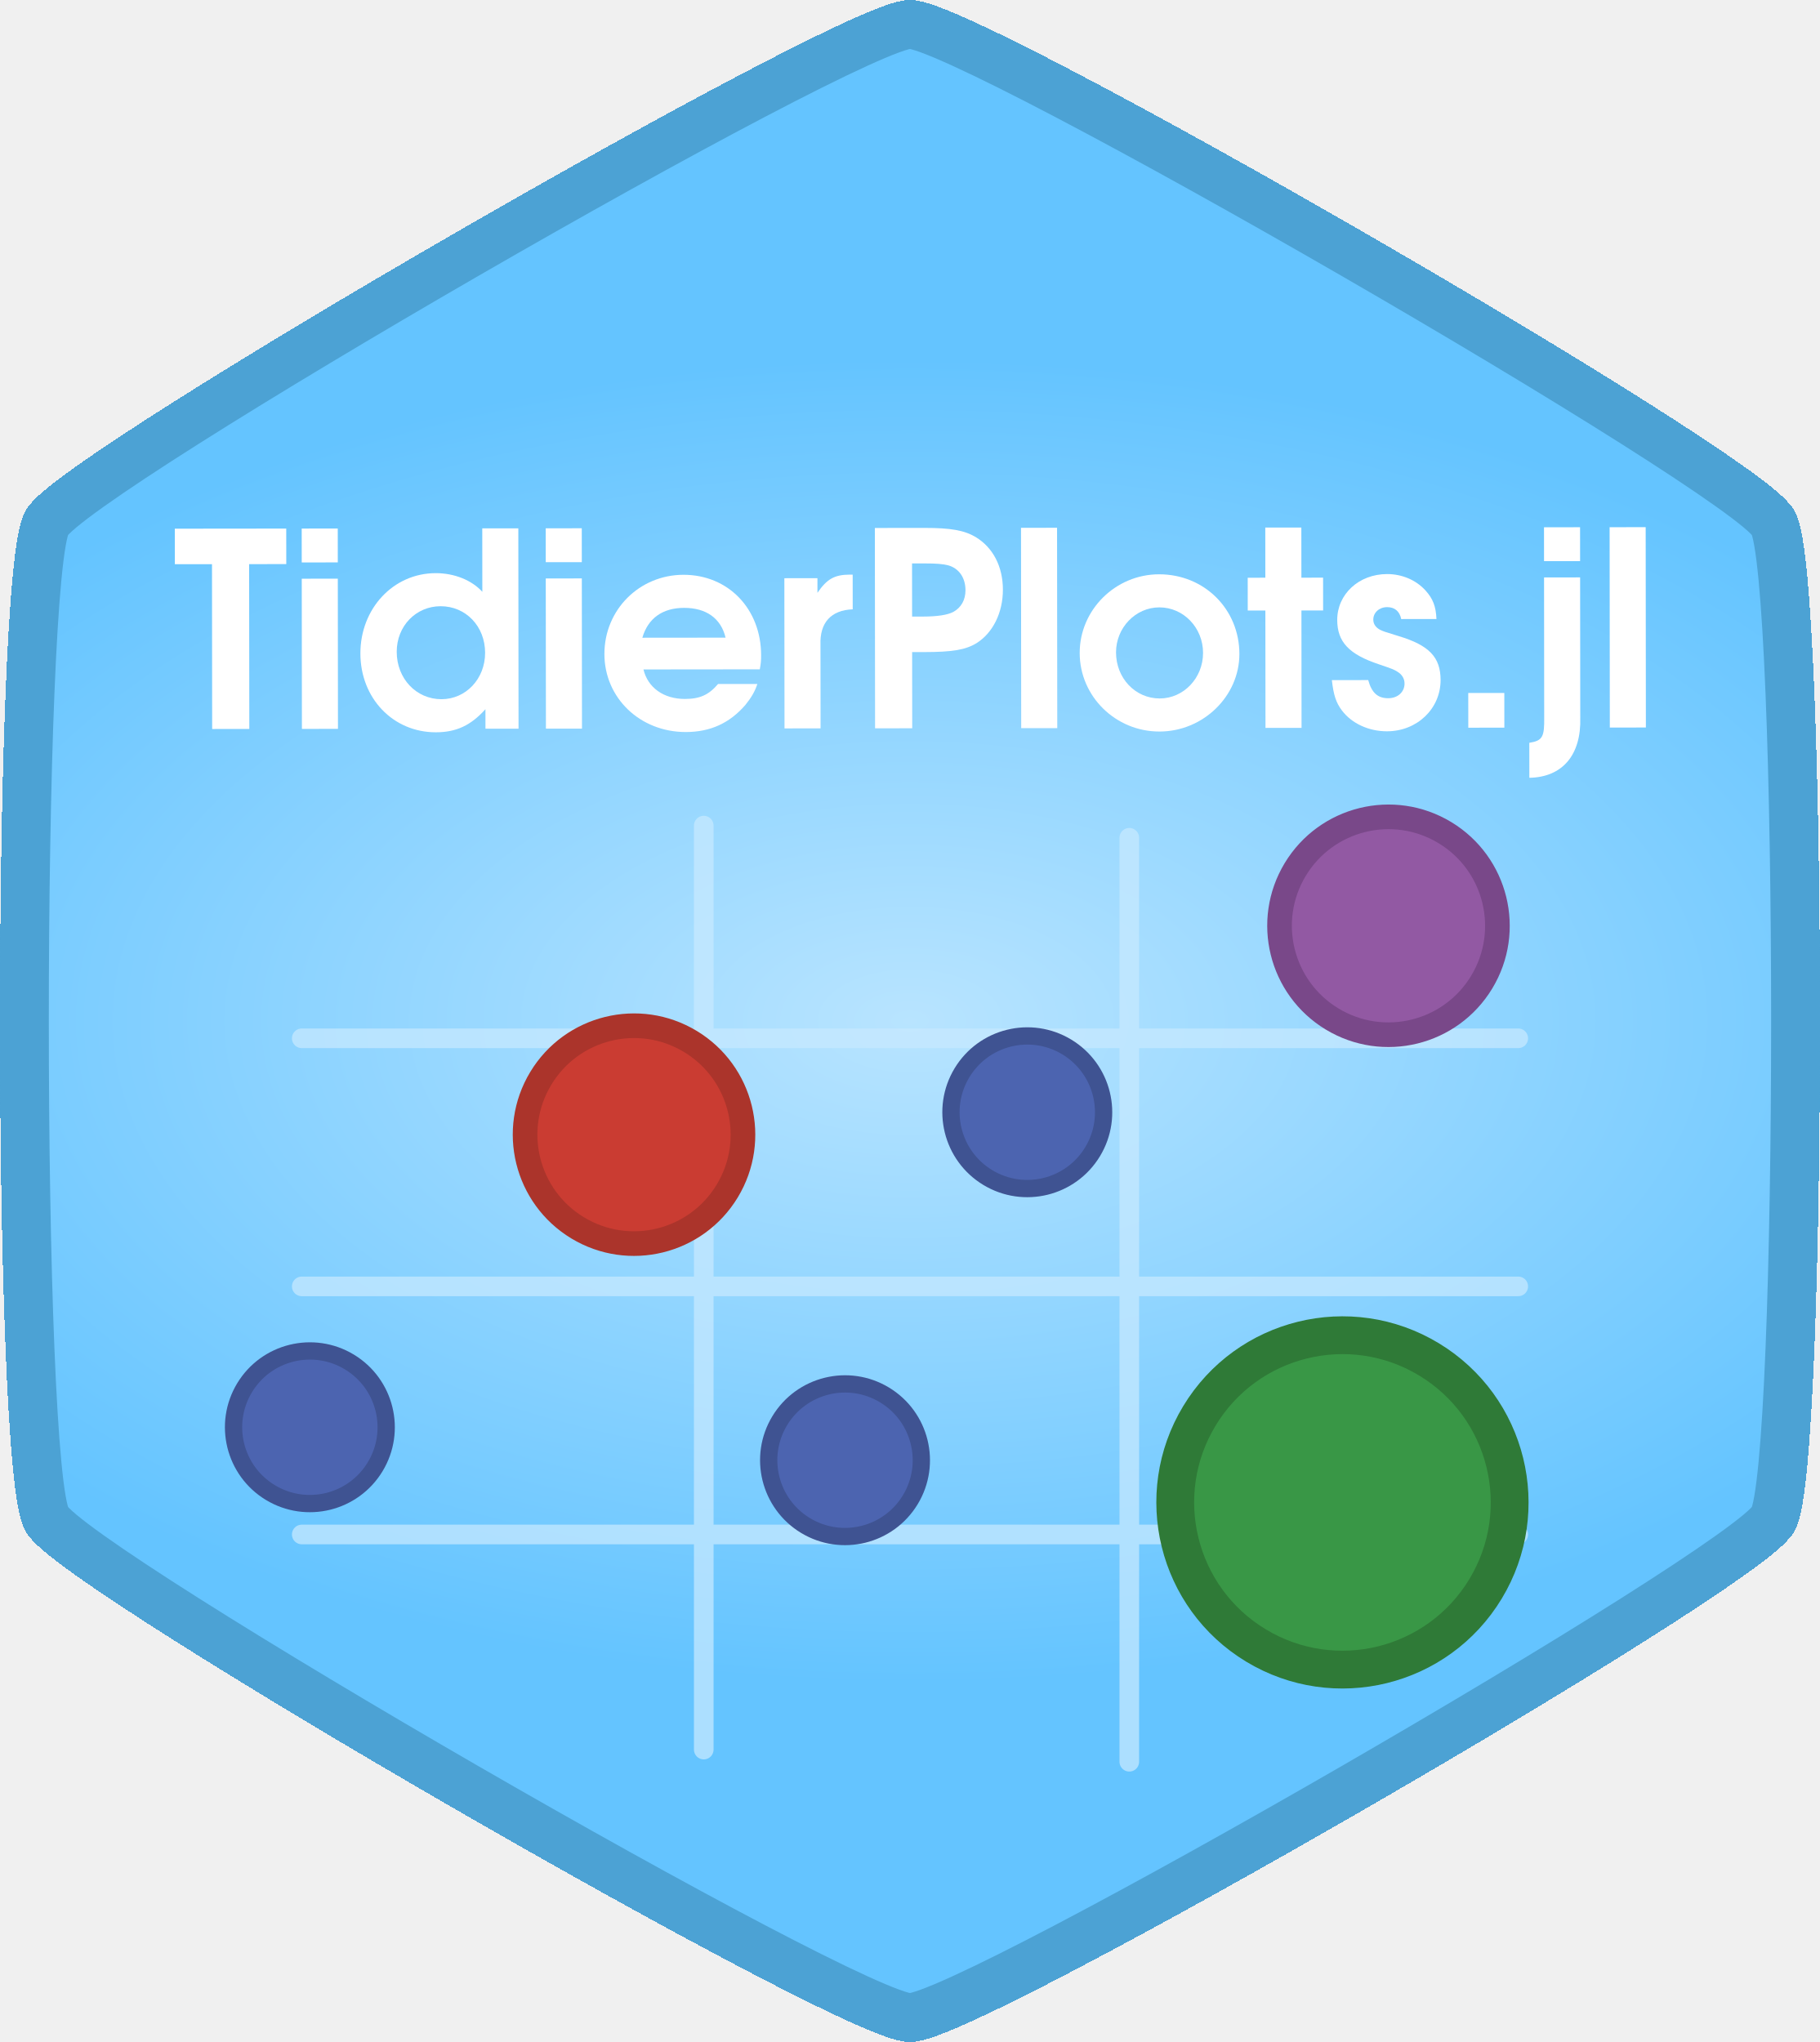
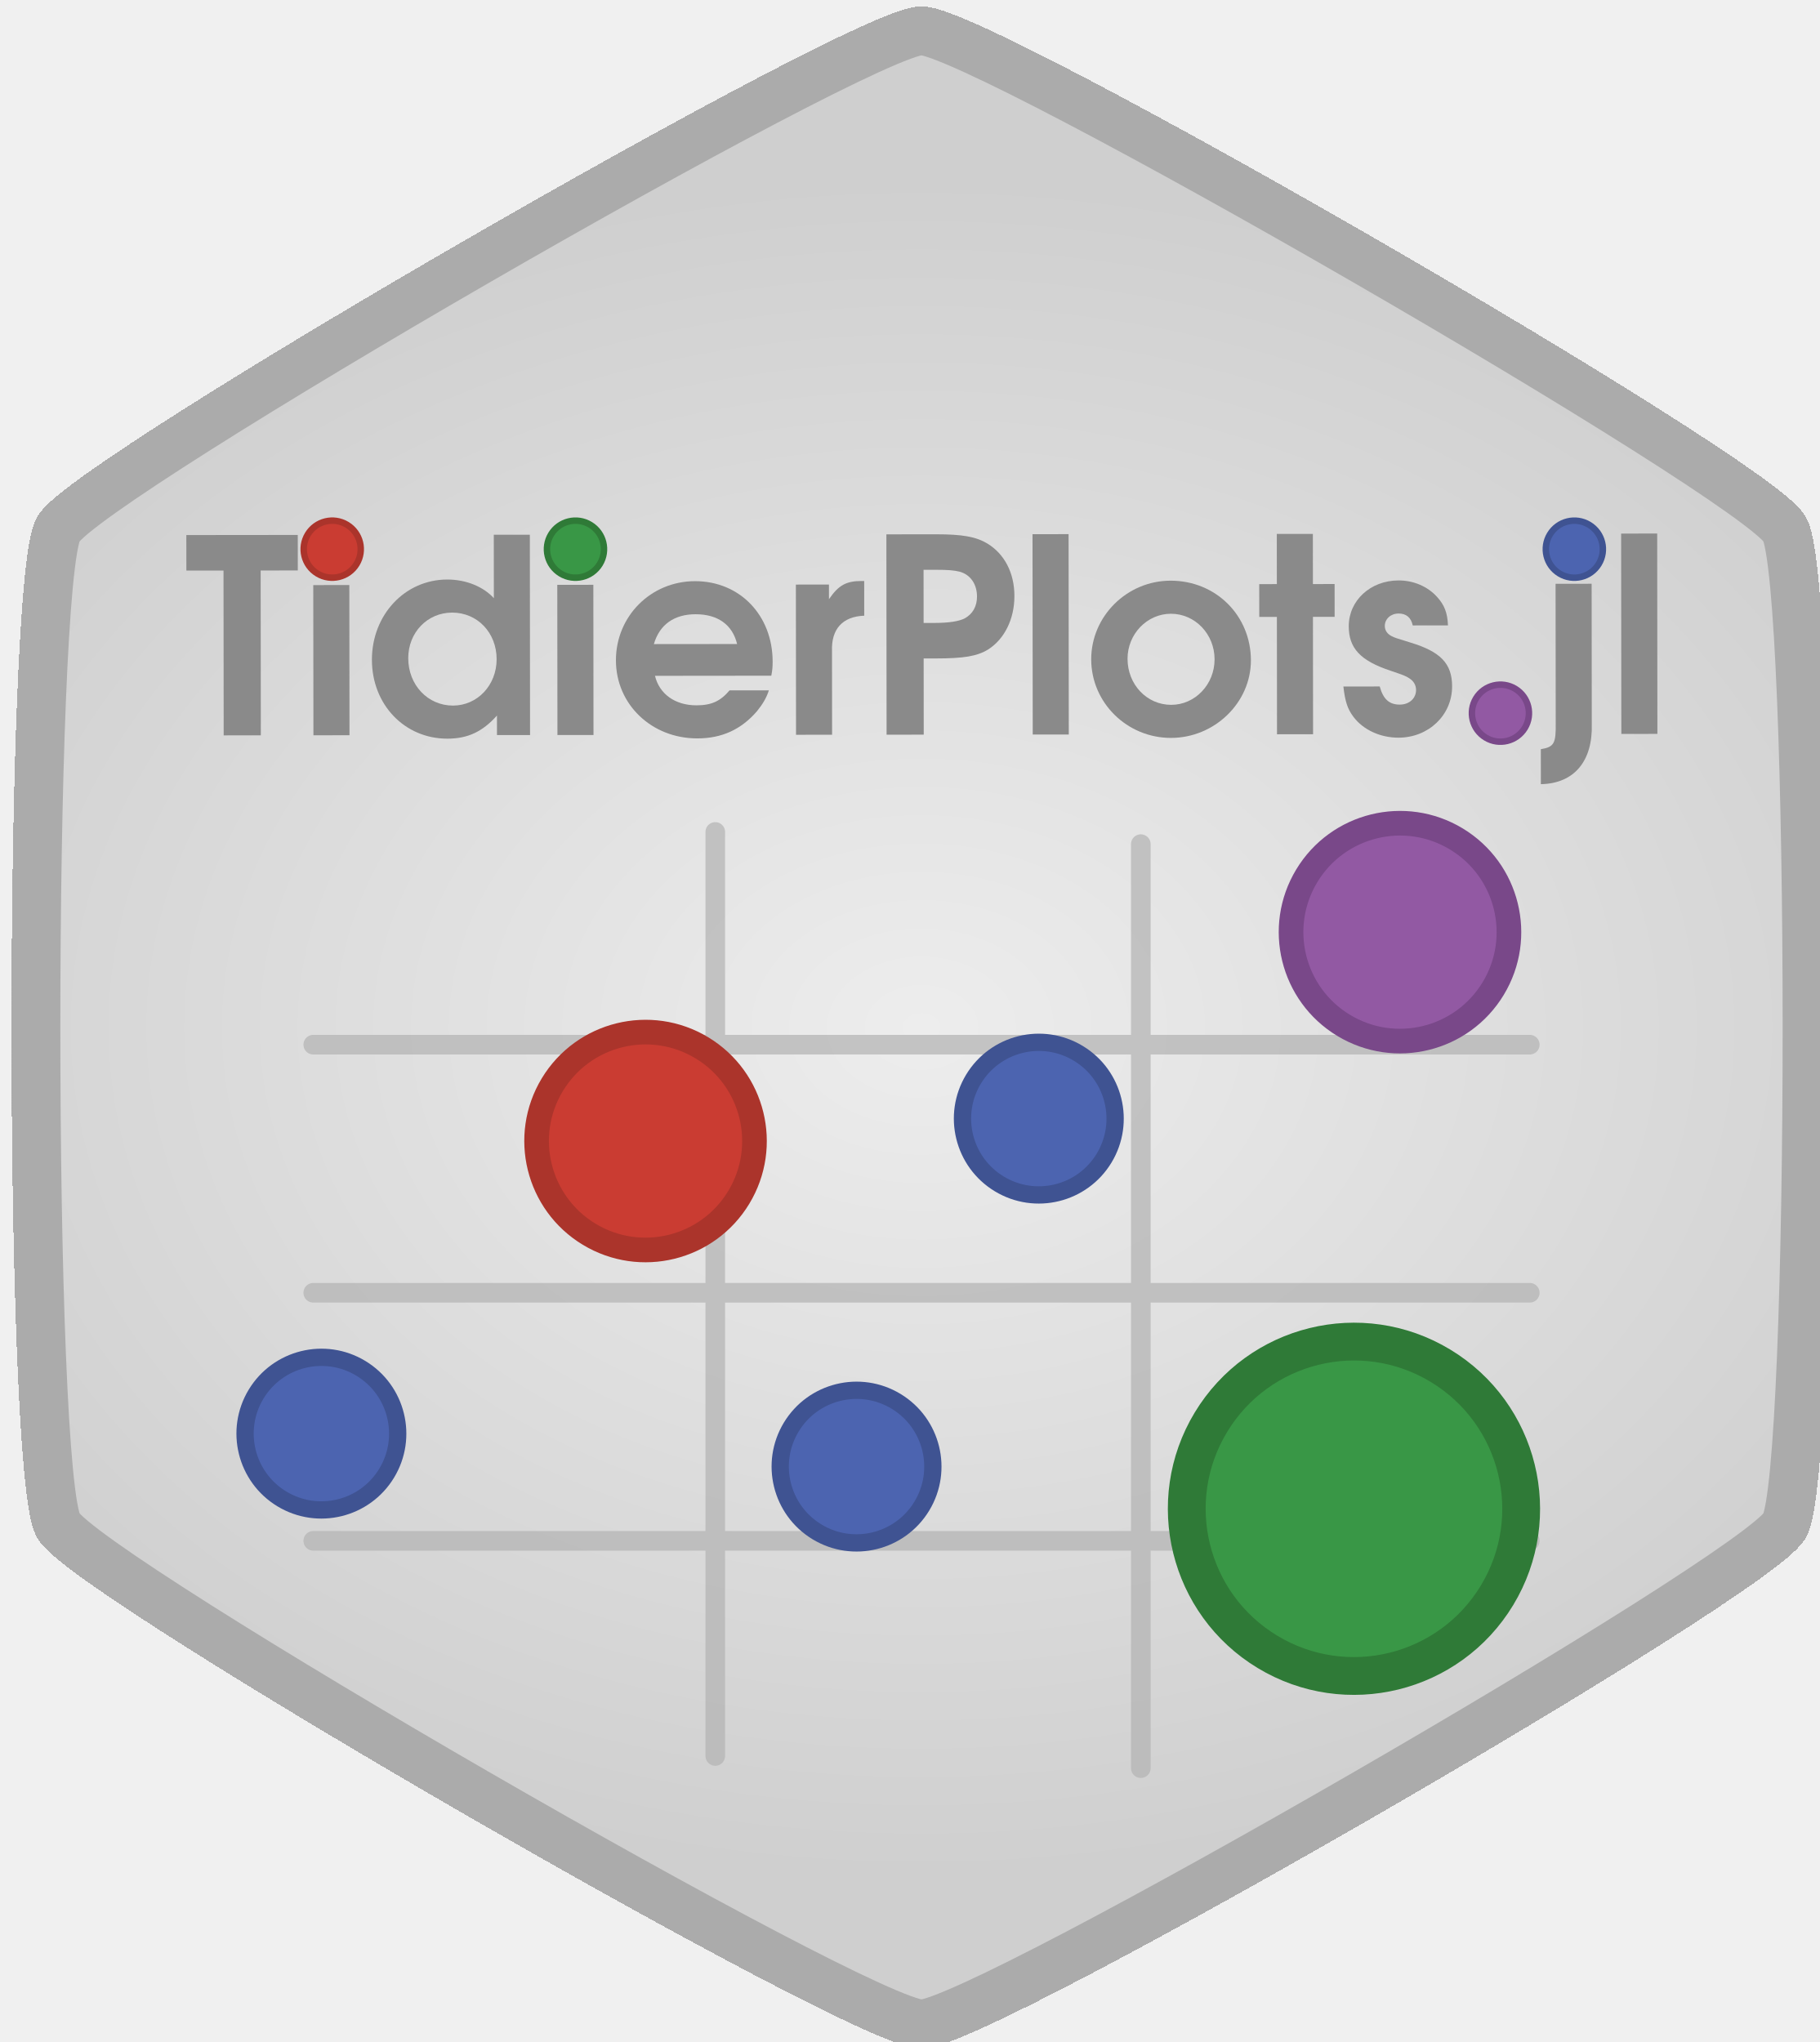
<svg xmlns="http://www.w3.org/2000/svg" xmlns:xlink="http://www.w3.org/1999/xlink" width="76.476mm" height="85.814mm" viewBox="0 0 76.476 85.814" version="1.1" id="svg5" xml:space="preserve">
  <defs id="defs2">
+     <linearGradient id="linearGradient7085">
+       <stop style="stop-color:#ededed;stop-opacity:1;" offset="0" id="stop7083" />
+       <stop style="stop-color:#cfcfcf;stop-opacity:1;" offset="1" id="stop7081" />
+     </linearGradient>
    <rect x="31.671" y="-63.965" width="161.68" height="54.831" id="rect6832" />
-     <linearGradient id="linearGradient5116">
-       <stop style="stop-color:#b8e4ff;stop-opacity:1;" offset="0" id="stop5112" />
-       <stop style="stop-color:#64c4ff;stop-opacity:1;" offset="1" id="stop5114" />
-     </linearGradient>
    <filter style="color-interpolation-filters:sRGB" id="filter9172" x="-0.014" y="-0.012" width="1.028" height="1.025">
      <feColorMatrix values="1 0 0 0 0 0 1 0 0 0 0 0 1 0 0 0 0 0 1000 -500 " id="feColorMatrix9170" />
    </filter>
    <filter style="color-interpolation-filters:sRGB" id="filter9172-6" x="-0.744" y="-0.661" width="2.488" height="2.322">
      <feColorMatrix values="1 0 0 0 0 0 1 0 0 0 0 0 1 0 0 0 0 0 1000 -500 " id="feColorMatrix9170-3" result="fbSourceGraphic" />
      <feColorMatrix result="fbSourceGraphicAlpha" in="fbSourceGraphic" values="0 0 0 -1 0 0 0 0 -1 0 0 0 0 -1 0 0 0 0 1 0" id="feColorMatrix9503" />
      <feGaussianBlur id="feGaussianBlur9505" result="result8" stdDeviation="23.421" in="fbSourceGraphic" />
      <feTurbulence id="feTurbulence9507" baseFrequency="0.015" numOctaves="2" type="fractalNoise" result="result7" seed="20" />
      <feComposite in2="result8" id="feComposite9509" in="fbSourceGraphic" operator="in" result="result6" />
      <feComposite in2="result7" id="feComposite9511" in="result6" operator="arithmetic" result="result2" k3="1" k1="0" k2="0" k4="0" />
      <feComposite in2="result6" id="feComposite9513" operator="in" in="result2" result="fbSourceGraphic" />
      <feComposite in2="fbSourceGraphic" id="feComposite9515" in="fbSourceGraphic" k2="2.5" operator="arithmetic" k1="0" k3="0" k4="0" />
    </filter>
    <linearGradient id="linearGradient1233">
      <stop id="stop1229" offset="0" style="stop-color:#838383;stop-opacity:1;" />
      <stop id="stop1231" offset="1" style="stop-color:#fefefe;stop-opacity:1" />
    </linearGradient>
    <filter color-interpolation-filters="sRGB" filterUnits="objectBoundingBox" height="1.108" width="1.084" y="-0.045" x="-0.042" id="Tzcz4vEdmITS7wQ3AsSx9hYNK6Mdtix6">
      <feGaussianBlur id="feGaussianBlur2" stdDeviation="4.294" in="SourceGraphic" />
      <feOffset id="feOffset4" result="pf_100_offsetBlur" dy="4" dx="0" />
      <feFlood id="feFlood6" flood-opacity="0.4" flood-color="#000000" />
      <feComposite id="feComposite8" result="pf_100_dropShadow" operator="in" in2="pf_100_offsetBlur" />
      <feBlend id="feBlend10" mode="normal" in2="pf_100_dropShadow" in="SourceGraphic" />
    </filter>
    <linearGradient gradientUnits="userSpaceOnUse" gradientTransform="matrix(244.6483,0,0,228.3384,1.352723,283.6432)" y2="0" x2="0.5" y1="1" x1="0.5" id="_lgradient_0-2">
      <stop id="stop15-9" style="stop-color:rgb(77,77,77)" stop-opacity="1" offset="0%" />
      <stop id="stop17-1" style="stop-color:rgb(51,51,51)" stop-opacity="1" offset="100%" />
    </linearGradient>
    <linearGradient gradientUnits="userSpaceOnUse" y2="-187.655" x2="594.392" y1="-187.655" x1="242.26" id="linearGradient1235" xlink:href="#linearGradient902" />
    <linearGradient y2="-385.173" x2="507.677" y1="263.901" x1="418.455" gradientUnits="userSpaceOnUse" id="linearGradient1237" xlink:href="#linearGradient902" />
    <linearGradient gradientUnits="userSpaceOnUse" gradientTransform="matrix(244.65,0,0,228.34,5.68,11.95)" y2="1" x2="0.517" y1="0" x1="0.517" id="linearGradient1366">
      <stop id="stop23-6" style="stop-color:rgb(255,255,255)" stop-opacity="1" offset="0%" />
      <stop id="stop25-1" style="stop-color:rgb(255,255,255)" stop-opacity="0.098" offset="12.5%" />
      <stop id="stop27-0" style="stop-color:rgb(0,0,0)" stop-opacity="0.098" offset="92.5%" />
      <stop id="stop29-6" style="stop-color:rgb(0,0,0)" stop-opacity="0.498" offset="100%" />
    </linearGradient>
    <filter id="filter890" style="color-interpolation-filters:sRGB">
      <feFlood id="feFlood880" result="flood" flood-color="rgb(0,0,0)" flood-opacity="0.498" />
      <feComposite id="feComposite882" result="composite1" operator="in" in2="SourceGraphic" in="flood" />
      <feGaussianBlur id="feGaussianBlur884" result="blur" stdDeviation="5.2" in="composite1" />
      <feOffset id="feOffset886" result="offset" dy="3" dx="2.8" />
      <feComposite id="feComposite888" result="composite2" operator="over" in2="offset" in="SourceGraphic" />
    </filter>
    <linearGradient id="linearGradient902" x1="0.181" y1="-0.028" x2="0.898" y2="0.881" gradientTransform="matrix(200,0,0,185,28,34)" gradientUnits="userSpaceOnUse">
      <stop offset="0%" stop-color="#f2f2f2" id="stop898" />
      <stop offset="100%" stop-color="#f9f9f9" id="stop900" />
    </linearGradient>
    <filter id="filter890-3" style="color-interpolation-filters:sRGB">
      <feFlood id="feFlood880-6" result="flood" flood-color="rgb(0,0,0)" flood-opacity="0.498" />
      <feComposite id="feComposite882-7" result="composite1" operator="in" in2="SourceGraphic" in="flood" />
      <feGaussianBlur id="feGaussianBlur884-5" result="blur" stdDeviation="5.2" in="composite1" />
      <feOffset id="feOffset886-3" result="offset" dy="3" dx="2.8" />
      <feComposite id="feComposite888-5" result="composite2" operator="over" in2="offset" in="SourceGraphic" />
    </filter>
    <linearGradient id="_lgradient_0-3" x1="0.5" y1="1" x2="0.5" y2="0" gradientTransform="matrix(244.6483,0,0,228.3384,5.68,11.95)" gradientUnits="userSpaceOnUse">
      <stop offset="0%" stop-opacity="1" style="stop-color:rgb(77,77,77)" id="stop15-6" />
      <stop offset="100%" stop-opacity="1" style="stop-color:rgb(51,51,51)" id="stop17-7" />
    </linearGradient>
-     <radialGradient xlink:href="#linearGradient5116" id="radialGradient5120-2" cx="39.333" cy="46.897" fx="39.333" fy="46.897" r="37.779" gradientTransform="matrix(1.339872,0,0,0.748251,-13.36833,11.80631)" gradientUnits="userSpaceOnUse" />
    <filter style="color-interpolation-filters:sRGB" id="filter9172-9" x="-0.014" y="-0.012" width="1.028" height="1.025">
      <feColorMatrix values="1 0 0 0 0 0 1 0 0 0 0 0 1 0 0 0 0 0 1000 -500 " id="feColorMatrix9170-7" />
    </filter>
    <rect x="31.671" y="-63.965" width="161.68" height="54.831" id="rect6832-3" />
    <filter style="color-interpolation-filters:sRGB" id="filter9172-5" x="-0.014" y="-0.012" width="1.028" height="1.025">
      <feColorMatrix values="1 0 0 0 0 0 1 0 0 0 0 0 1 0 0 0 0 0 1000 -500 " id="feColorMatrix9170-4" />
    </filter>
    <rect x="31.671" y="-63.965" width="161.68" height="54.831" id="rect6832-7" />
    <filter style="color-interpolation-filters:sRGB" id="filter9172-9-5" x="-0.013" y="-0.013" width="1.025" height="1.025">
      <feColorMatrix values="1 0 0 0 0 0 1 0 0 0 0 0 1 0 0 0 0 0 1000 -500 " id="feColorMatrix9170-7-9" />
    </filter>
    <rect x="31.671" y="-63.965" width="161.68" height="54.831" id="rect6832-3-4" />
    <filter style="color-interpolation-filters:sRGB" id="filter9172-9-53" x="-0.014" y="-0.012" width="1.028" height="1.025">
      <feColorMatrix values="1 0 0 0 0 0 1 0 0 0 0 0 1 0 0 0 0 0 1000 -500 " id="feColorMatrix9170-7-5" />
    </filter>
    <rect x="31.671" y="-63.965" width="161.68" height="54.831" id="rect6832-3-6" />
    <filter style="color-interpolation-filters:sRGB" id="filter9172-9-53-3" x="-0.014" y="-0.012" width="1.028" height="1.025">
      <feColorMatrix values="1 0 0 0 0 0 1 0 0 0 0 0 1 0 0 0 0 0 1000 -500 " id="feColorMatrix9170-7-5-7" />
    </filter>
    <filter style="color-interpolation-filters:sRGB" id="filter9172-9-53-3-4" x="-0.014" y="-0.012" width="1.028" height="1.025">
      <feColorMatrix values="1 0 0 0 0 0 1 0 0 0 0 0 1 0 0 0 0 0 1000 -500 " id="feColorMatrix9170-7-5-7-7" />
    </filter>
    <rect x="31.671" y="-63.965" width="161.68" height="54.831" id="rect6832-3-6-6" />
    <filter style="color-interpolation-filters:sRGB" id="filter9172-9-53-3-6" x="-0.014" y="-0.012" width="1.028" height="1.025">
      <feColorMatrix values="1 0 0 0 0 0 1 0 0 0 0 0 1 0 0 0 0 0 1000 -500 " id="feColorMatrix9170-7-5-7-3" />
    </filter>
+     <radialGradient xlink:href="#linearGradient7085" id="radialGradient5120-2-3" cx="39.333" cy="46.897" fx="39.333" fy="46.897" r="37.779" gradientTransform="matrix(1.281045,0,0,0.958543,-11.05444,1.944213)" gradientUnits="userSpaceOnUse" />
+     <filter style="color-interpolation-filters:sRGB" id="filter9172-9-535" x="-0.014" y="-0.012" width="1.028" height="1.025">
+       <feColorMatrix values="1 0 0 0 0 0 1 0 0 0 0 0 1 0 0 0 0 0 1000 -500 " id="feColorMatrix9170-7-6" />
+     </filter>
+     <rect x="31.671" y="-63.965" width="161.68" height="54.831" id="rect6832-3-2" />
  </defs>
  <g id="layer1" transform="translate(-72.03378,-132.0958)">
    <g style="isolation:isolate;fill:url(#linearGradient1235);fill-opacity:1" transform="matrix(0.07901426,0,0,0.07901426,20.4529,116.1937)" id="g1227" />
-     <path style="fill:url(#radialGradient5120-2);fill-opacity:1;stroke:#4ca2d4;stroke-width:2.084;stroke-linecap:round;stroke-linejoin:bevel;stroke-dasharray:none;stroke-opacity:1;paint-order:markers fill stroke;filter:url(#filter9172-9);stop-color:#000000" id="path234-3-6" d="m 76.156,68.157 c -1.276,2.209 -34.272,21.26 -36.823,21.26 -2.551,0 -35.547,-19.05 -36.823,-21.26 -1.276,-2.209 -1.276,-40.31 2e-7,-42.519 1.276,-2.209 34.272,-21.26 36.823,-21.26 2.551,0 35.547,19.05 36.823,21.26 1.276,2.209 1.276,40.31 -1e-6,42.519 z" transform="matrix(0.9849819,0,0,0.9849819,71.52926,128.8098)" />
-     <g id="g3202" transform="matrix(1.037767,0,0,1.037767,53.80645,19.83378)" style="opacity:0.729">
-       <path style="fill:none;stroke:#c7e9ff;stroke-width:0.794;stroke-linecap:round;stroke-linejoin:round;stroke-dasharray:none;stroke-opacity:1;stop-color:#000000" d="M 46.06,179.026 V 141.609" id="path1292-1" />
-       <path style="fill:none;stroke:#c7e9ff;stroke-width:0.794;stroke-linecap:round;stroke-linejoin:round;stroke-dasharray:none;stroke-opacity:1;stop-color:#000000" d="M 63.291,179.519 V 142.102" id="path1292-3-2" />
-       <path style="fill:none;stroke:#c7e9ff;stroke-width:0.794;stroke-linecap:round;stroke-linejoin:round;stroke-dasharray:none;stroke-opacity:1;stop-color:#000000" d="M 29.782,150.223 H 79.04" id="path1292-6-70" />
-       <path style="fill:none;stroke:#c7e9ff;stroke-width:0.794;stroke-linecap:round;stroke-linejoin:round;stroke-dasharray:none;stroke-opacity:1;stop-color:#000000" d="M 29.782,160.269 H 79.04" id="path1292-6-7-9" />
-       <path style="fill:none;stroke:#c7e9ff;stroke-width:0.794;stroke-linecap:round;stroke-linejoin:round;stroke-dasharray:none;stroke-opacity:1;stop-color:#000000" d="M 29.782,170.315 H 79.04" id="path1292-6-5-3" />
+     <g transform="matrix(0.3041421,0,0,0.2829263,-73.90936,-20.30035)" id="g927-0" style="isolation:isolate" />
+     <path style="fill:url(#radialGradient5120-2-3);fill-opacity:1;stroke:#ababab;stroke-width:2.084;stroke-linecap:round;stroke-linejoin:bevel;stroke-dasharray:none;stroke-opacity:1;paint-order:markers fill stroke;filter:url(#filter9172-9-535);stop-color:#000000" id="path234-3-6-9" d="m 76.156,68.157 c -1.276,2.209 -34.272,21.26 -36.823,21.26 -2.551,0 -35.547,-19.05 -36.823,-21.26 -1.276,-2.209 -1.276,-40.31 2e-7,-42.519 1.276,-2.209 34.272,-21.26 36.823,-21.26 2.551,0 35.547,19.05 36.823,21.26 1.276,2.209 1.276,40.31 -1e-6,42.519 z" transform="matrix(0.9849819,0,0,0.9849819,72.01327,129.0775)" />
+     <g id="g3202-1" transform="matrix(1.037767,0,0,1.037767,54.29046,20.10154)" style="opacity:0.729;stroke:#b3b3b3;stroke-opacity:1">
+       <path style="fill:none;stroke:#b3b3b3;stroke-width:0.794;stroke-linecap:round;stroke-linejoin:round;stroke-dasharray:none;stroke-opacity:1;stop-color:#000000" d="M 46.06,179.026 V 141.609" id="path1292-1-2" />
+       <path style="fill:none;stroke:#b3b3b3;stroke-width:0.794;stroke-linecap:round;stroke-linejoin:round;stroke-dasharray:none;stroke-opacity:1;stop-color:#000000" d="M 63.291,179.519 V 142.102" id="path1292-3-2-7" />
+       <path style="fill:none;stroke:#b3b3b3;stroke-width:0.794;stroke-linecap:round;stroke-linejoin:round;stroke-dasharray:none;stroke-opacity:1;stop-color:#000000" d="M 29.782,150.223 H 79.04" id="path1292-6-70-0" />
+       <path style="fill:none;stroke:#b3b3b3;stroke-width:0.794;stroke-linecap:round;stroke-linejoin:round;stroke-dasharray:none;stroke-opacity:1;stop-color:#000000" d="M 29.782,160.269 H 79.04" id="path1292-6-7-9-9" />
+       <path style="fill:none;stroke:#b3b3b3;stroke-width:0.794;stroke-linecap:round;stroke-linejoin:round;stroke-dasharray:none;stroke-opacity:1;stop-color:#000000" d="M 29.782,170.315 H 79.04" id="path1292-6-5-3-3" />
    </g>
-     <g id="g53463-0" transform="matrix(1.032288,0.6241831,-0.6241831,1.032288,97.90975,116.1221)">
-       <g aria-label="TidierPlots.jl" transform="matrix(0.4038352,-0.2447535,0.2447535,0.4038352,-5.061657,74.00872)" id="text6830-6" style="font-weight:600;font-size:20px;line-height:1.25;font-family:'URW Gothic';-inkscape-font-specification:'URW Gothic, Semi-Bold';text-align:center;white-space:pre;shape-inside:url(#rect6832-3);display:inline;fill:#ffffff;stroke-width:1.844;stroke-linecap:round;stroke-linejoin:bevel;stroke-opacity:0.419;paint-order:markers fill stroke;stop-color:#000000">
-         <path d="m 60.541,-46.685 h 2.74 v -12.16 h 2.74 v -2.62 h -8.22 v 2.62 h 2.74 z" id="path4336" />
-         <path d="m 67.161,-46.685 h 2.66 v -11.08 h -2.66 z m 0,-12.28 h 2.66 v -2.5 h -2.66 z" id="path4338" />
-         <path d="m 83.141,-61.465 h -2.66 v 4.68 c -0.78,-0.86 -2.06,-1.38 -3.44,-1.38 -3.12,0 -5.56,2.6 -5.56,5.92 0,3.3 2.4,5.82 5.56,5.82 1.5,0 2.58,-0.5 3.66,-1.7 v 1.44 h 2.44 z m -5.74,5.74 c 1.86,0 3.28,1.48 3.28,3.44 0,1.92 -1.42,3.42 -3.22,3.42 -1.86,0 -3.3,-1.52 -3.3,-3.5 0,-1.9 1.42,-3.36 3.24,-3.36 z" id="path4340" />
-         <path d="m 85.161,-46.685 h 2.66 v -11.08 h -2.66 z m 0,-12.28 h 2.66 v -2.5 h -2.66 z" id="path4342" />
-         <path d="m 100.941,-51.045 c 0.08,-0.4 0.1,-0.64 0.1,-1.04 0,-3.42 -2.42,-5.94 -5.72,-5.94 -3.26,0 -5.84,2.58 -5.84,5.84 0,3.24 2.62,5.76 6,5.76 1.82,0 3.24,-0.66 4.4,-2 0.42,-0.52 0.7,-0.98 0.88,-1.54 h -2.9 c -0.68,0.8 -1.34,1.1 -2.44,1.1 -1.58,0 -2.74,-0.84 -3.06,-2.18 z m -8.66,-2.34 c 0.42,-1.44 1.5,-2.2 3.08,-2.2 1.64,0 2.72,0.78 3.06,2.2 z" id="path4344" />
-         <path d="m 102.761,-46.685 h 2.66 v -6.16 c -0.06,-1.64 0.78,-2.56 2.38,-2.62 v -2.56 h -0.2 c -1.14,0 -1.7,0.32 -2.4,1.34 v -1.08 h -2.44 z" id="path4346" />
-         <path d="m 109.441,-46.685 h 2.74 v -5.62 h 0.88 c 2.1,0 3.06,-0.16 3.88,-0.66 1.2,-0.76 1.94,-2.24 1.94,-3.94 0,-1.7 -0.72,-3.1 -2,-3.88 -0.84,-0.5 -1.84,-0.68 -3.78,-0.68 h -3.66 z m 2.74,-8.24 v -3.92 h 0.92 c 0.9,0 1.32,0.04 1.74,0.14 0.8,0.22 1.28,0.92 1.28,1.84 0,0.72 -0.32,1.28 -0.9,1.6 -0.42,0.22 -1.16,0.34 -2.24,0.34 z" id="path4348" />
-         <path d="m 120.221,-46.685 h 2.66 v -14.78 h -2.66 z" id="path4350" />
-         <path d="m 130.401,-58.025 c -3.22,0 -5.86,2.62 -5.86,5.8 0,3.2 2.64,5.8 5.88,5.8 3.22,0 5.9,-2.6 5.9,-5.72 0,-3.3 -2.58,-5.88 -5.92,-5.88 z m 0.02,2.44 c 1.78,0 3.22,1.5 3.22,3.36 0,1.86 -1.44,3.36 -3.2,3.36 -1.8,0 -3.22,-1.5 -3.22,-3.4 0,-1.82 1.44,-3.32 3.2,-3.32 z" id="path4352" />
-         <path d="m 138.241,-46.685 h 2.66 v -8.66 h 1.6 v -2.42 h -1.6 v -3.7 h -2.66 v 3.7 h -1.3 v 2.42 h 1.3 z" id="path4354" />
-         <path d="m 143.141,-50.205 c 0.12,1.08 0.3,1.66 0.74,2.24 0.72,0.96 1.98,1.54 3.32,1.54 2.22,0 3.96,-1.66 3.96,-3.78 0,-1.68 -0.84,-2.56 -3.08,-3.24 -1.1,-0.34 -1.1,-0.34 -1.36,-0.46 -0.32,-0.16 -0.52,-0.42 -0.52,-0.76 0,-0.52 0.44,-0.92 1.02,-0.92 0.56,0 0.92,0.3 1.04,0.88 h 2.6 c -0.04,-0.94 -0.26,-1.5 -0.8,-2.1 -0.7,-0.78 -1.74,-1.22 -2.84,-1.22 -2.08,0 -3.68,1.48 -3.68,3.38 0,1.62 0.86,2.54 3.08,3.28 1,0.34 1.1,0.38 1.38,0.56 0.32,0.2 0.5,0.5 0.5,0.86 0,0.62 -0.5,1.08 -1.2,1.08 -0.78,0 -1.22,-0.4 -1.48,-1.34 z" id="path4356" />
-         <path d="m 153.201,-46.685 h 2.66 v -2.56 h -2.66 z" id="path4358" />
-         <path d="m 158.801,-57.765 v 10.28 c 0.02,1.5 -0.12,1.76 -1.1,1.92 v 2.58 c 2.44,-0.04 3.84,-1.68 3.76,-4.44 v -10.34 z m 0,-1.2 h 2.66 v -2.5 h -2.66 z" id="path4360" />
-         <path d="m 163.641,-46.685 h 2.66 v -14.78 h -2.66 z" id="path4362" />
+     <g id="g53463-0-6" transform="matrix(1.032288,0.6241831,-0.6241831,1.032288,98.39376,116.3899)" style="fill:#999999;fill-opacity:1">
+       <g aria-label="TidierPlots.jl" transform="matrix(0.4038352,-0.2447535,0.2447535,0.4038352,-5.061657,74.00872)" id="text6830-6-0" style="font-weight:600;font-size:20px;line-height:1.25;font-family:'URW Gothic';-inkscape-font-specification:'URW Gothic, Semi-Bold';text-align:center;white-space:pre;shape-inside:url(#rect6832-3-2);display:inline;fill:#8a8a8a;stroke-width:1.844;stroke-linecap:round;stroke-linejoin:bevel;stroke-opacity:0.419;paint-order:markers fill stroke;stop-color:#000000">
+         <path d="m 60.541,-46.685 h 2.74 v -12.16 h 2.74 v -2.62 h -8.22 v 2.62 h 2.74 z" id="path849" />
+         <path d="m 67.161,-46.685 h 2.66 v -11.08 h -2.66 z m 0,-12.28 h 2.66 v -2.5 h -2.66 z" id="path851" />
+         <path d="m 83.141,-61.465 h -2.66 v 4.68 c -0.78,-0.86 -2.06,-1.38 -3.44,-1.38 -3.12,0 -5.56,2.6 -5.56,5.92 0,3.3 2.4,5.82 5.56,5.82 1.5,0 2.58,-0.5 3.66,-1.7 v 1.44 h 2.44 z m -5.74,5.74 c 1.86,0 3.28,1.48 3.28,3.44 0,1.92 -1.42,3.42 -3.22,3.42 -1.86,0 -3.3,-1.52 -3.3,-3.5 0,-1.9 1.42,-3.36 3.24,-3.36 z" id="path853" />
+         <path d="m 85.161,-46.685 h 2.66 v -11.08 h -2.66 z m 0,-12.28 h 2.66 v -2.5 h -2.66 z" id="path855" />
+         <path d="m 100.941,-51.045 c 0.08,-0.4 0.1,-0.64 0.1,-1.04 0,-3.42 -2.42,-5.94 -5.72,-5.94 -3.26,0 -5.84,2.58 -5.84,5.84 0,3.24 2.62,5.76 6,5.76 1.82,0 3.24,-0.66 4.4,-2 0.42,-0.52 0.7,-0.98 0.88,-1.54 h -2.9 c -0.68,0.8 -1.34,1.1 -2.44,1.1 -1.58,0 -2.74,-0.84 -3.06,-2.18 z m -8.66,-2.34 c 0.42,-1.44 1.5,-2.2 3.08,-2.2 1.64,0 2.72,0.78 3.06,2.2 z" id="path857" />
+         <path d="m 102.761,-46.685 h 2.66 v -6.16 c -0.06,-1.64 0.78,-2.56 2.38,-2.62 v -2.56 h -0.2 c -1.14,0 -1.7,0.32 -2.4,1.34 v -1.08 h -2.44 z" id="path859" />
+         <path d="m 109.441,-46.685 h 2.74 v -5.62 h 0.88 c 2.1,0 3.06,-0.16 3.88,-0.66 1.2,-0.76 1.94,-2.24 1.94,-3.94 0,-1.7 -0.72,-3.1 -2,-3.88 -0.84,-0.5 -1.84,-0.68 -3.78,-0.68 h -3.66 z m 2.74,-8.24 v -3.92 h 0.92 c 0.9,0 1.32,0.04 1.74,0.14 0.8,0.22 1.28,0.92 1.28,1.84 0,0.72 -0.32,1.28 -0.9,1.6 -0.42,0.22 -1.16,0.34 -2.24,0.34 z" id="path861" />
+         <path d="m 120.221,-46.685 h 2.66 v -14.78 h -2.66 z" id="path863" />
+         <path d="m 130.401,-58.025 c -3.22,0 -5.86,2.62 -5.86,5.8 0,3.2 2.64,5.8 5.88,5.8 3.22,0 5.9,-2.6 5.9,-5.72 0,-3.3 -2.58,-5.88 -5.92,-5.88 z m 0.02,2.44 c 1.78,0 3.22,1.5 3.22,3.36 0,1.86 -1.44,3.36 -3.2,3.36 -1.8,0 -3.22,-1.5 -3.22,-3.4 0,-1.82 1.44,-3.32 3.2,-3.32 z" id="path865" />
+         <path d="m 138.241,-46.685 h 2.66 v -8.66 h 1.6 v -2.42 h -1.6 v -3.7 h -2.66 v 3.7 h -1.3 v 2.42 h 1.3 z" id="path867" />
+         <path d="m 143.141,-50.205 c 0.12,1.08 0.3,1.66 0.74,2.24 0.72,0.96 1.98,1.54 3.32,1.54 2.22,0 3.96,-1.66 3.96,-3.78 0,-1.68 -0.84,-2.56 -3.08,-3.24 -1.1,-0.34 -1.1,-0.34 -1.36,-0.46 -0.32,-0.16 -0.52,-0.42 -0.52,-0.76 0,-0.52 0.44,-0.92 1.02,-0.92 0.56,0 0.92,0.3 1.04,0.88 h 2.6 c -0.04,-0.94 -0.26,-1.5 -0.8,-2.1 -0.7,-0.78 -1.74,-1.22 -2.84,-1.22 -2.08,0 -3.68,1.48 -3.68,3.38 0,1.62 0.86,2.54 3.08,3.28 1,0.34 1.1,0.38 1.38,0.56 0.32,0.2 0.5,0.5 0.5,0.86 0,0.62 -0.5,1.08 -1.2,1.08 -0.78,0 -1.22,-0.4 -1.48,-1.34 z" id="path869" />
+         <path d="m 153.201,-46.685 h 2.66 v -2.56 h -2.66 z" id="path871" />
+         <path d="m 158.801,-57.765 v 10.28 c 0.02,1.5 -0.12,1.76 -1.1,1.92 v 2.58 c 2.44,-0.04 3.84,-1.68 3.76,-4.44 v -10.34 z m 0,-1.2 h 2.66 v -2.5 h -2.66 z" id="path873" />
+         <path d="m 163.641,-46.685 h 2.66 v -14.78 h -2.66 z" id="path875" />
      </g>
    </g>
-     <g transform="matrix(0.3041421,0,0,0.2829263,-73.90936,-20.30035)" id="g927-0" style="isolation:isolate" />
-     <g id="g7409-7" transform="matrix(3.255549,0,0,3.255549,-432.3531,151.2474)">
-       <circle style="fill:#4c64b0;fill-opacity:1;stroke:#3f5392;stroke-width:0.223;stroke-linecap:round;stroke-linejoin:bevel;stroke-dasharray:none;stroke-opacity:1;paint-order:markers fill stroke;stop-color:#000000" id="path7164-3-5-3-1" cx="142.491" cy="-71.503" r="0.985" transform="rotate(31.15966)" />
-       <circle style="fill:#4c64b0;fill-opacity:1;stroke:#3f5392;stroke-width:0.223;stroke-linecap:round;stroke-linejoin:bevel;stroke-dasharray:none;stroke-opacity:1;paint-order:markers fill stroke;stop-color:#000000" id="path7164-3-5-3-7-1" cx="148.622" cy="-74.713" r="0.985" transform="rotate(31.15966)" />
-       <circle style="fill:#4c64b0;fill-opacity:1;stroke:#3f5392;stroke-width:0.223;stroke-linecap:round;stroke-linejoin:bevel;stroke-dasharray:none;stroke-opacity:1;paint-order:markers fill stroke;stop-color:#000000" id="path7164-3-5-3-6-5" cx="148.311" cy="-79.774" r="0.985" transform="rotate(31.15966)" />
-       <circle style="fill:#ca3c32;fill-opacity:1;stroke:#ab342b;stroke-width:0.318;stroke-linecap:round;stroke-linejoin:bevel;stroke-dasharray:none;stroke-opacity:1;paint-order:markers fill stroke;stop-color:#000000" id="path7164-1-89-9" cx="144.117" cy="-76.9" r="1.406" transform="rotate(31.15966)" />
-       <circle style="fill:#9259a3;fill-opacity:1;stroke:#794889;stroke-width:0.318;stroke-linecap:round;stroke-linejoin:bevel;stroke-dasharray:none;stroke-opacity:1;paint-order:markers fill stroke;stop-color:#000000" id="path7164-0-4-6-7" cx="151.055" cy="-84.246" r="1.406" transform="rotate(31.15966)" />
-       <circle style="fill:#399746;fill-opacity:1;stroke:#2f7a37;stroke-width:0.488;stroke-linecap:round;stroke-linejoin:bevel;stroke-dasharray:none;stroke-opacity:1;paint-order:markers fill stroke;stop-color:#000000" id="path7164-0-4-6-0-7" cx="154.398" cy="-77.569" r="2.158" transform="rotate(31.15966)" />
+     <g id="g7409-7-6" transform="matrix(3.255549,0,0,3.255549,-431.8691,151.5151)">
+       <circle style="fill:#4c64b0;fill-opacity:1;stroke:#3f5392;stroke-width:0.223;stroke-linecap:round;stroke-linejoin:bevel;stroke-dasharray:none;stroke-opacity:1;paint-order:markers fill stroke;stop-color:#000000" id="path7164-3-5-3-1-2" cx="142.491" cy="-71.503" r="0.985" transform="rotate(31.15966)" />
+       <circle style="fill:#4c64b0;fill-opacity:1;stroke:#3f5392;stroke-width:0.223;stroke-linecap:round;stroke-linejoin:bevel;stroke-dasharray:none;stroke-opacity:1;paint-order:markers fill stroke;stop-color:#000000" id="path7164-3-5-3-7-1-6" cx="148.622" cy="-74.713" r="0.985" transform="rotate(31.15966)" />
+       <circle style="fill:#4c64b0;fill-opacity:1;stroke:#3f5392;stroke-width:0.223;stroke-linecap:round;stroke-linejoin:bevel;stroke-dasharray:none;stroke-opacity:1;paint-order:markers fill stroke;stop-color:#000000" id="path7164-3-5-3-6-5-1" cx="148.311" cy="-79.774" r="0.985" transform="rotate(31.15966)" />
+       <circle style="fill:#ca3c32;fill-opacity:1;stroke:#ab342b;stroke-width:0.318;stroke-linecap:round;stroke-linejoin:bevel;stroke-dasharray:none;stroke-opacity:1;paint-order:markers fill stroke;stop-color:#000000" id="path7164-1-89-9-8" cx="144.117" cy="-76.9" r="1.406" transform="rotate(31.15966)" />
+       <circle style="fill:#9259a3;fill-opacity:1;stroke:#794889;stroke-width:0.318;stroke-linecap:round;stroke-linejoin:bevel;stroke-dasharray:none;stroke-opacity:1;paint-order:markers fill stroke;stop-color:#000000" id="path7164-0-4-6-7-7" cx="151.055" cy="-84.246" r="1.406" transform="rotate(31.15966)" />
+       <circle style="fill:#399746;fill-opacity:1;stroke:#2f7a37;stroke-width:0.488;stroke-linecap:round;stroke-linejoin:bevel;stroke-dasharray:none;stroke-opacity:1;paint-order:markers fill stroke;stop-color:#000000" id="path7164-0-4-6-0-7-9" cx="154.398" cy="-77.569" r="2.158" transform="rotate(31.15966)" />
    </g>
+     <circle style="fill:#ca3c32;fill-opacity:1;stroke:#ab342b;stroke-width:0.271;stroke-linecap:round;stroke-linejoin:bevel;stroke-dasharray:none;stroke-opacity:1;paint-order:markers fill stroke;stop-color:#000000" id="path7164-1-2" cx="154.044" cy="88.003" r="1.199" transform="rotate(31.26704)" />
+     <circle style="fill:#399746;fill-opacity:1;stroke:#2f7a37;stroke-width:0.271;stroke-linecap:round;stroke-linejoin:bevel;stroke-dasharray:none;stroke-opacity:1;paint-order:markers fill stroke;stop-color:#000000" id="path7164-45-5-0" cx="162.781" cy="82.698" r="1.199" transform="rotate(31.26704)" />
+     <circle style="fill:#4c64b0;fill-opacity:1;stroke:#3f5392;stroke-width:0.271;stroke-linecap:round;stroke-linejoin:bevel;stroke-dasharray:none;stroke-opacity:1;paint-order:markers fill stroke;stop-color:#000000" id="path7164-3-5-2" cx="198.658" cy="60.913" r="1.199" transform="rotate(31.26704)" />
+     <circle style="fill:#9259a3;fill-opacity:1;stroke:#794889;stroke-width:0.271;stroke-linecap:round;stroke-linejoin:bevel;stroke-dasharray:none;stroke-opacity:1;paint-order:markers fill stroke;stop-color:#000000" id="path7164-0-4-5-3" cx="199.58" cy="68.416" r="1.199" transform="rotate(31.26704)" />
  </g>
</svg>
